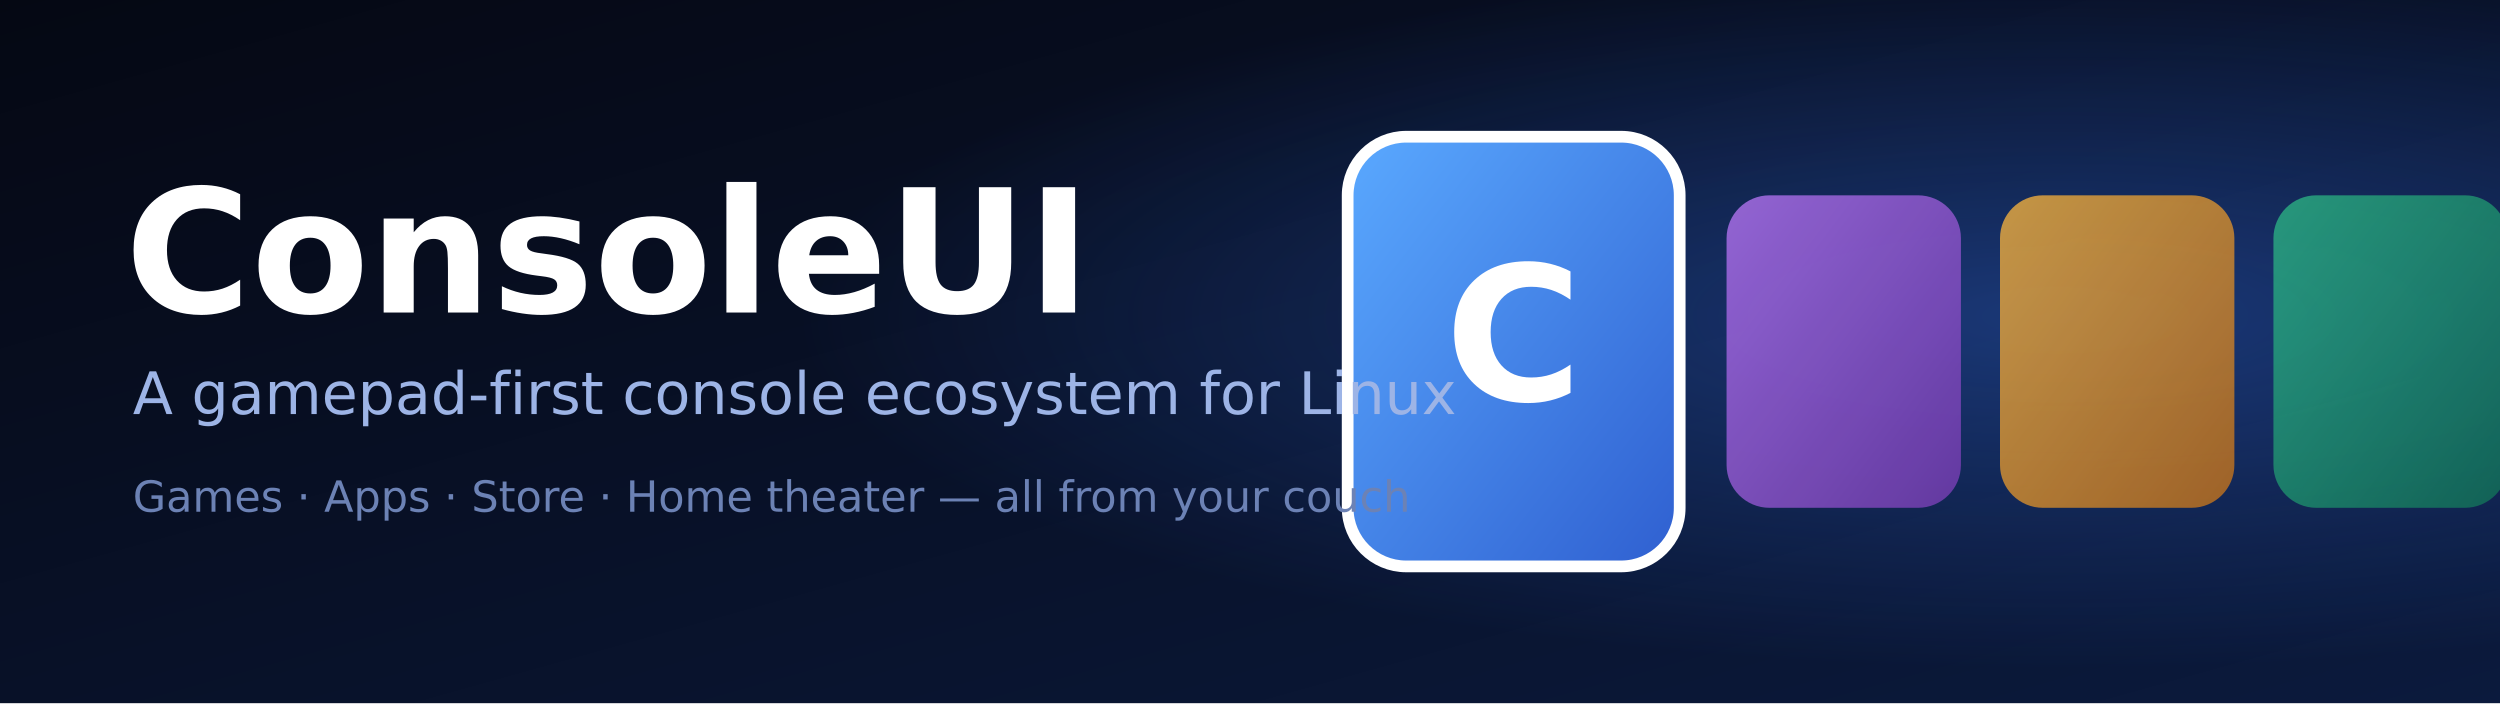
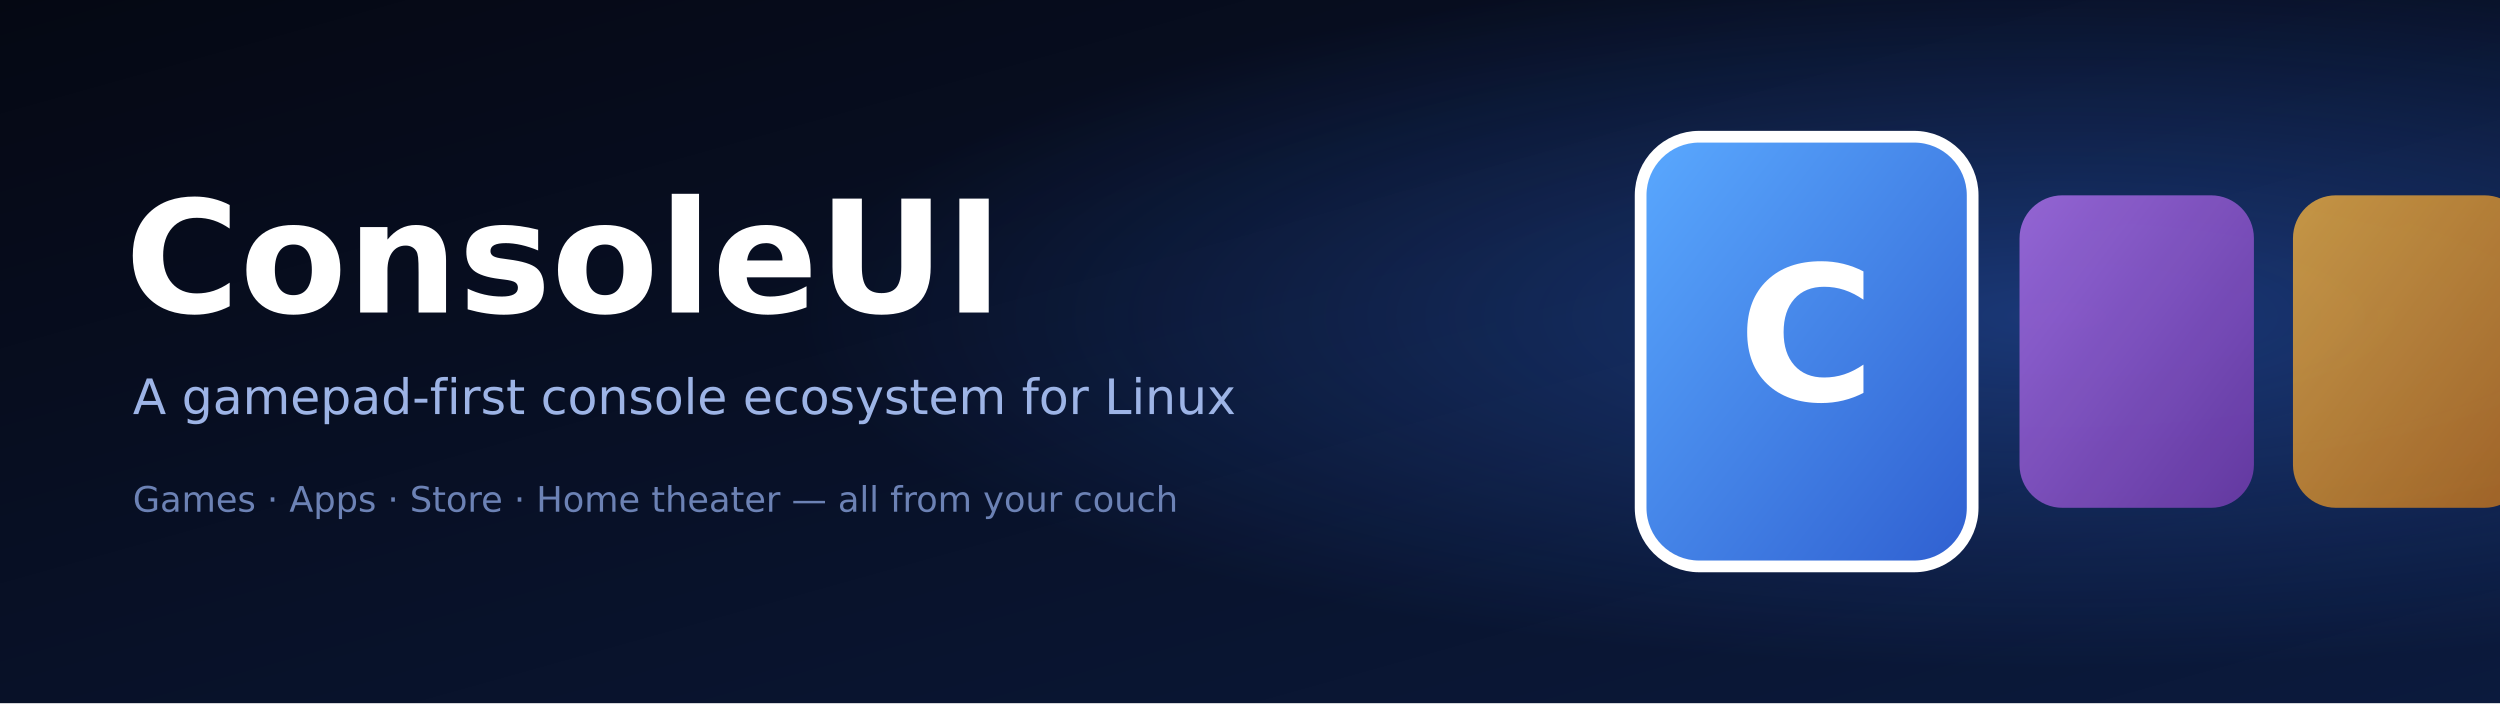
<svg xmlns="http://www.w3.org/2000/svg" viewBox="0 0 1280 360" width="1280" height="360" role="img" aria-label="ConsoleUI – a console shell for Linux">
  <defs>
    <linearGradient id="bg" x1="0" y1="0" x2="1" y2="1">
      <stop offset="0" stop-color="#050813" />
      <stop offset="1" stop-color="#0b1a3d" />
    </linearGradient>
    <radialGradient id="halo" cx="0.82" cy="0.45" r="0.5">
      <stop offset="0" stop-color="#3a7bff" stop-opacity="0.35" />
      <stop offset="1" stop-color="#3a7bff" stop-opacity="0" />
    </radialGradient>
    <linearGradient id="blue" x1="0" y1="0" x2="1" y2="1">
      <stop offset="0" stop-color="#5aa9ff" />
      <stop offset="1" stop-color="#2f5fd0" />
    </linearGradient>
    <linearGradient id="purple" x1="0" y1="0" x2="1" y2="1">
      <stop offset="0" stop-color="#a06be0" />
      <stop offset="1" stop-color="#6b3aa8" />
    </linearGradient>
    <linearGradient id="orange" x1="0" y1="0" x2="1" y2="1">
      <stop offset="0" stop-color="#f0b040" />
      <stop offset="1" stop-color="#c0701c" />
    </linearGradient>
    <linearGradient id="green" x1="0" y1="0" x2="1" y2="1">
      <stop offset="0" stop-color="#2fc58a" />
      <stop offset="1" stop-color="#127a58" />
    </linearGradient>
    <linearGradient id="red" x1="0" y1="0" x2="1" y2="1">
      <stop offset="0" stop-color="#e65a5a" />
      <stop offset="1" stop-color="#a02838" />
    </linearGradient>
  </defs>
  <rect width="1280" height="360" fill="url(#bg)" />
  <rect width="1280" height="360" fill="url(#halo)" />
-   <g>
+   <g transform="translate(150 0)">
    <rect x="690" y="70" width="170" height="220" rx="30" fill="url(#blue)" stroke="#ffffff" stroke-width="6" />
    <rect x="884" y="100" width="120" height="160" rx="22" fill="url(#purple)" opacity="0.9" />
    <rect x="1024" y="100" width="120" height="160" rx="22" fill="url(#orange)" opacity="0.8" />
    <rect x="1164" y="100" width="120" height="160" rx="22" fill="url(#green)" opacity="0.7" />
    <text x="775" y="205" font-family="DejaVu Sans, Arial, sans-serif" font-size="96" font-weight="700" fill="#fff" text-anchor="middle">C</text>
  </g>
-   <text x="64" y="160" font-family="DejaVu Sans, Arial, sans-serif" font-size="88" font-weight="700" fill="#ffffff">ConsoleUI</text>
-   <text x="68" y="212" font-family="DejaVu Sans, Arial, sans-serif" font-size="30" fill="#9db4e6">A gamepad-first console ecosystem for Linux</text>
-   <text x="68" y="262" font-family="DejaVu Sans, Arial, sans-serif" font-size="22" fill="#6c82b5">Games · Apps · Store · Home theater — all from your couch</text>
+   <text x="64" y="160" font-family="DejaVu Sans, Arial, sans-serif" font-size="80" font-weight="700" fill="#ffffff">ConsoleUI</text>
+   <text x="68" y="212" font-family="DejaVu Sans, Arial, sans-serif" font-size="25" fill="#9db4e6">A gamepad-first console ecosystem for Linux</text>
+   <text x="68" y="262" font-family="DejaVu Sans, Arial, sans-serif" font-size="18" fill="#6c82b5">Games · Apps · Store · Home theater — all from your couch</text>
</svg>
